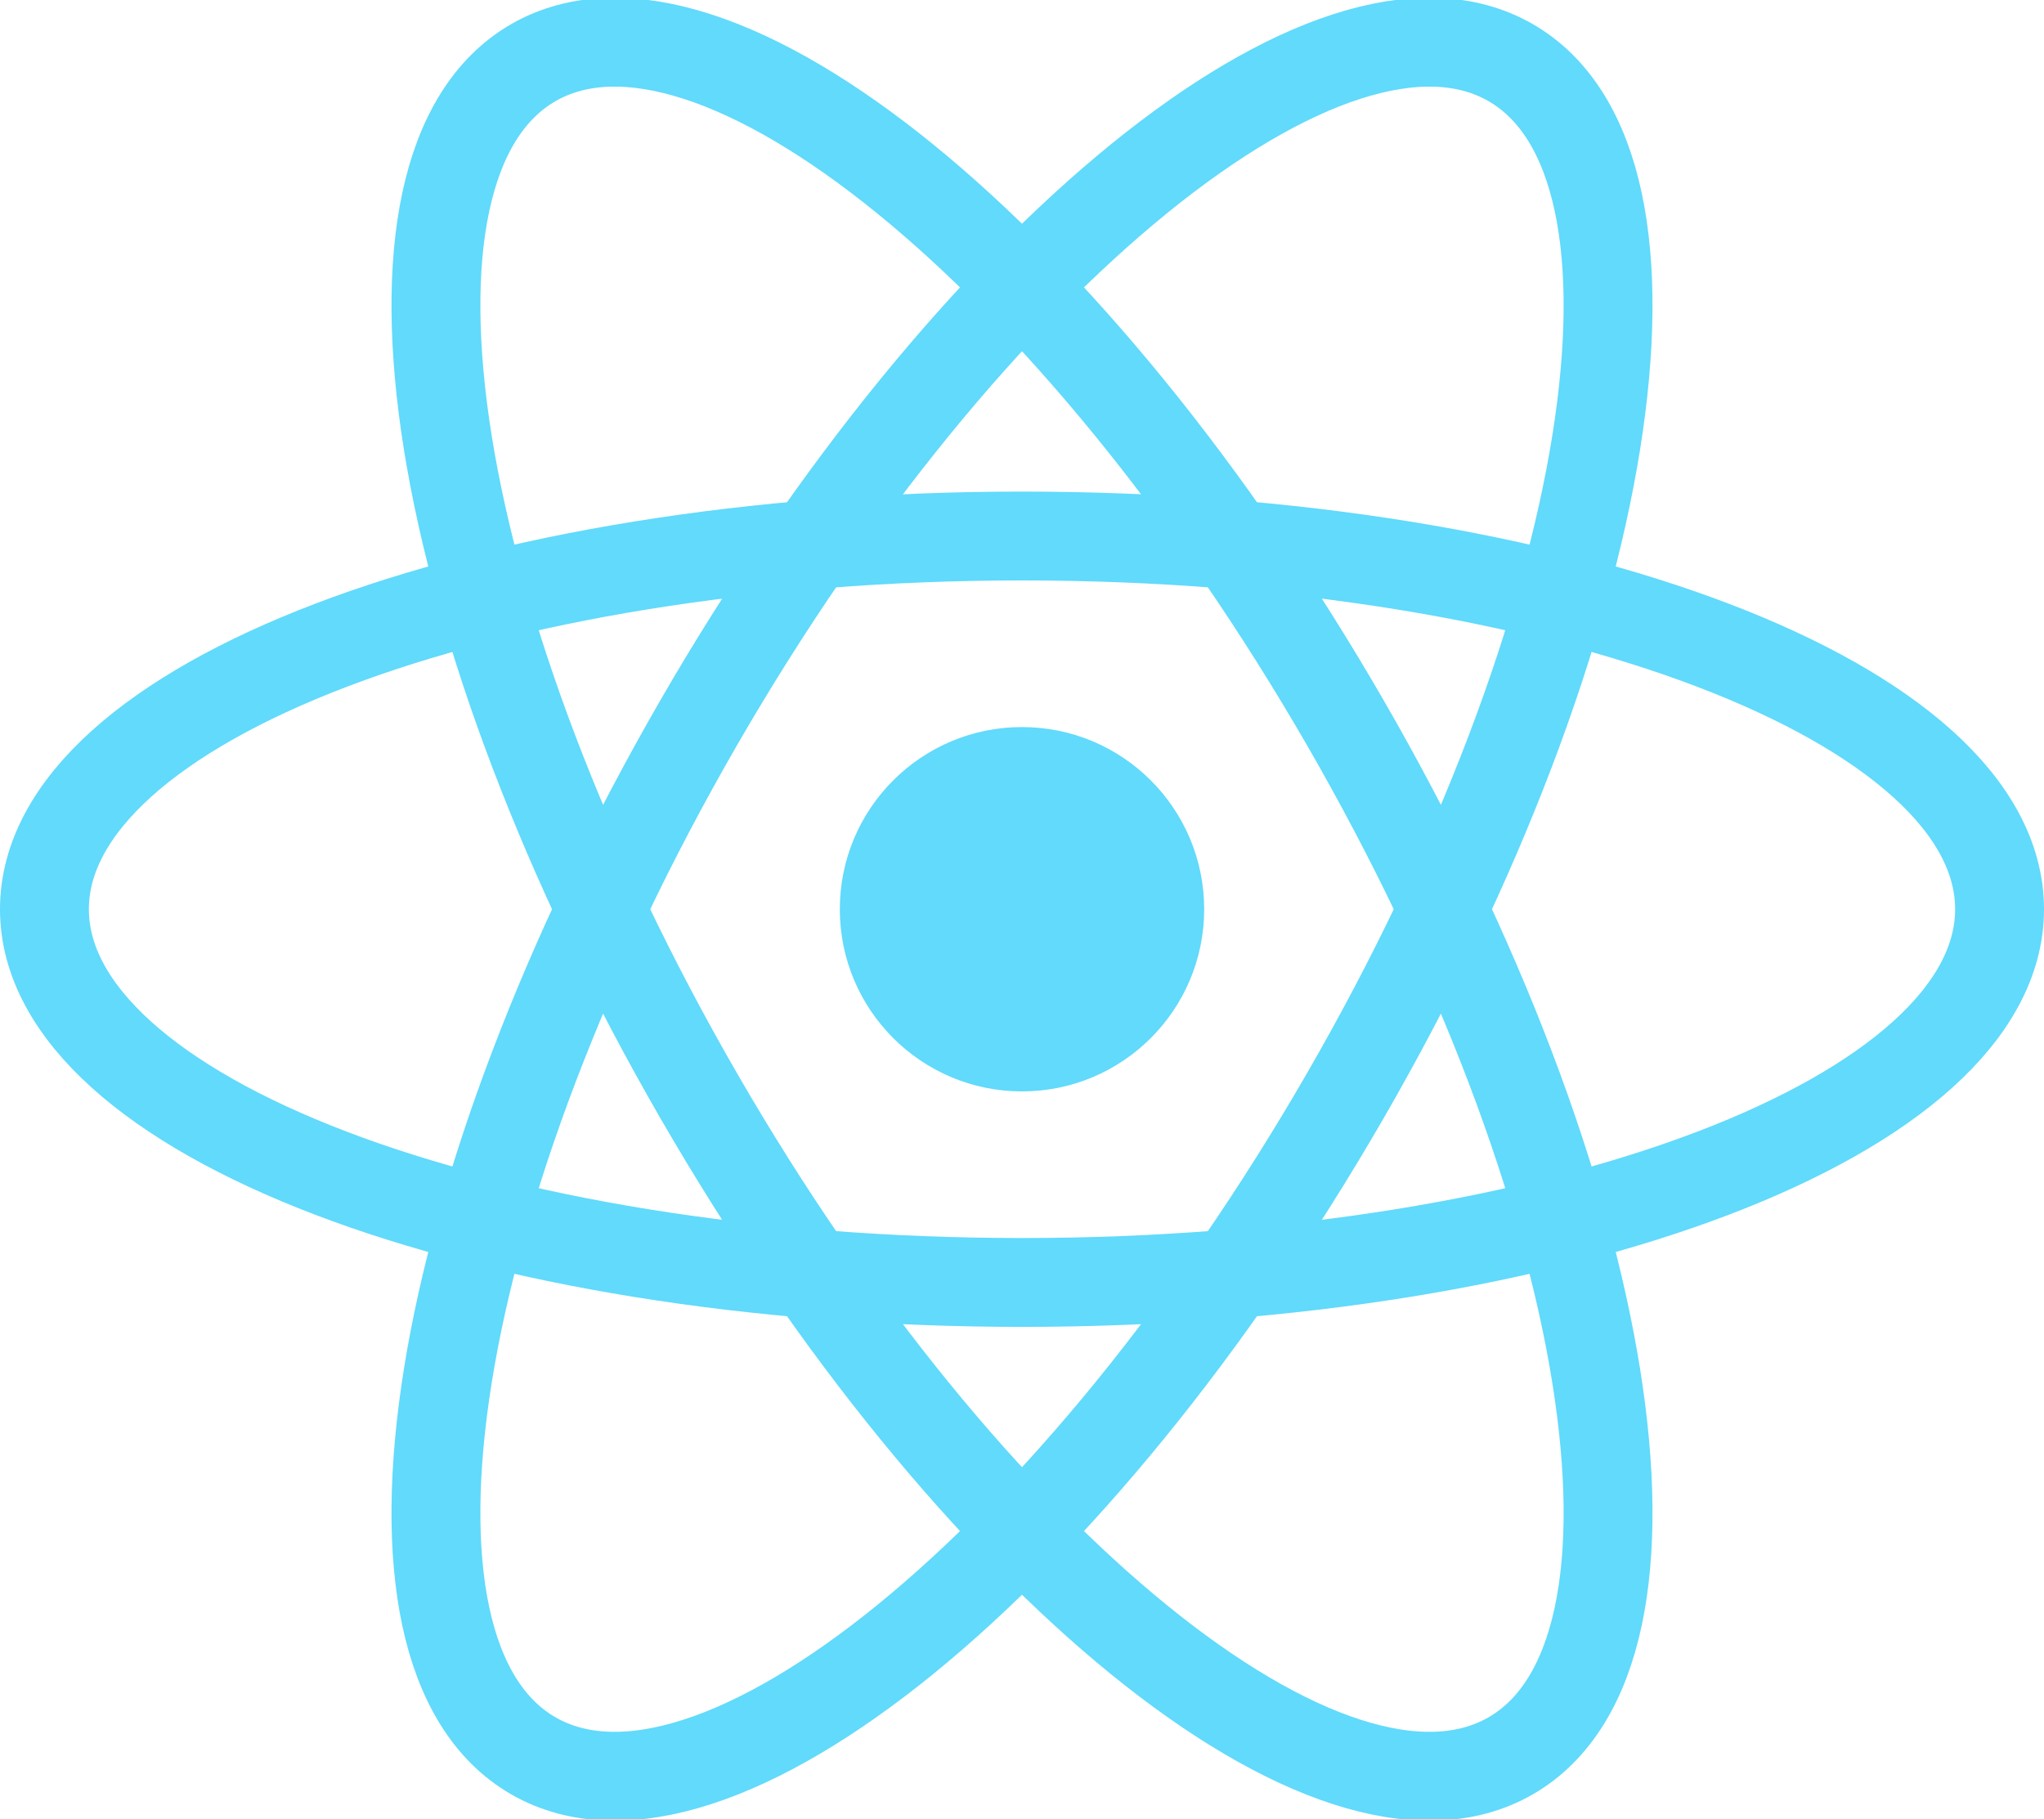
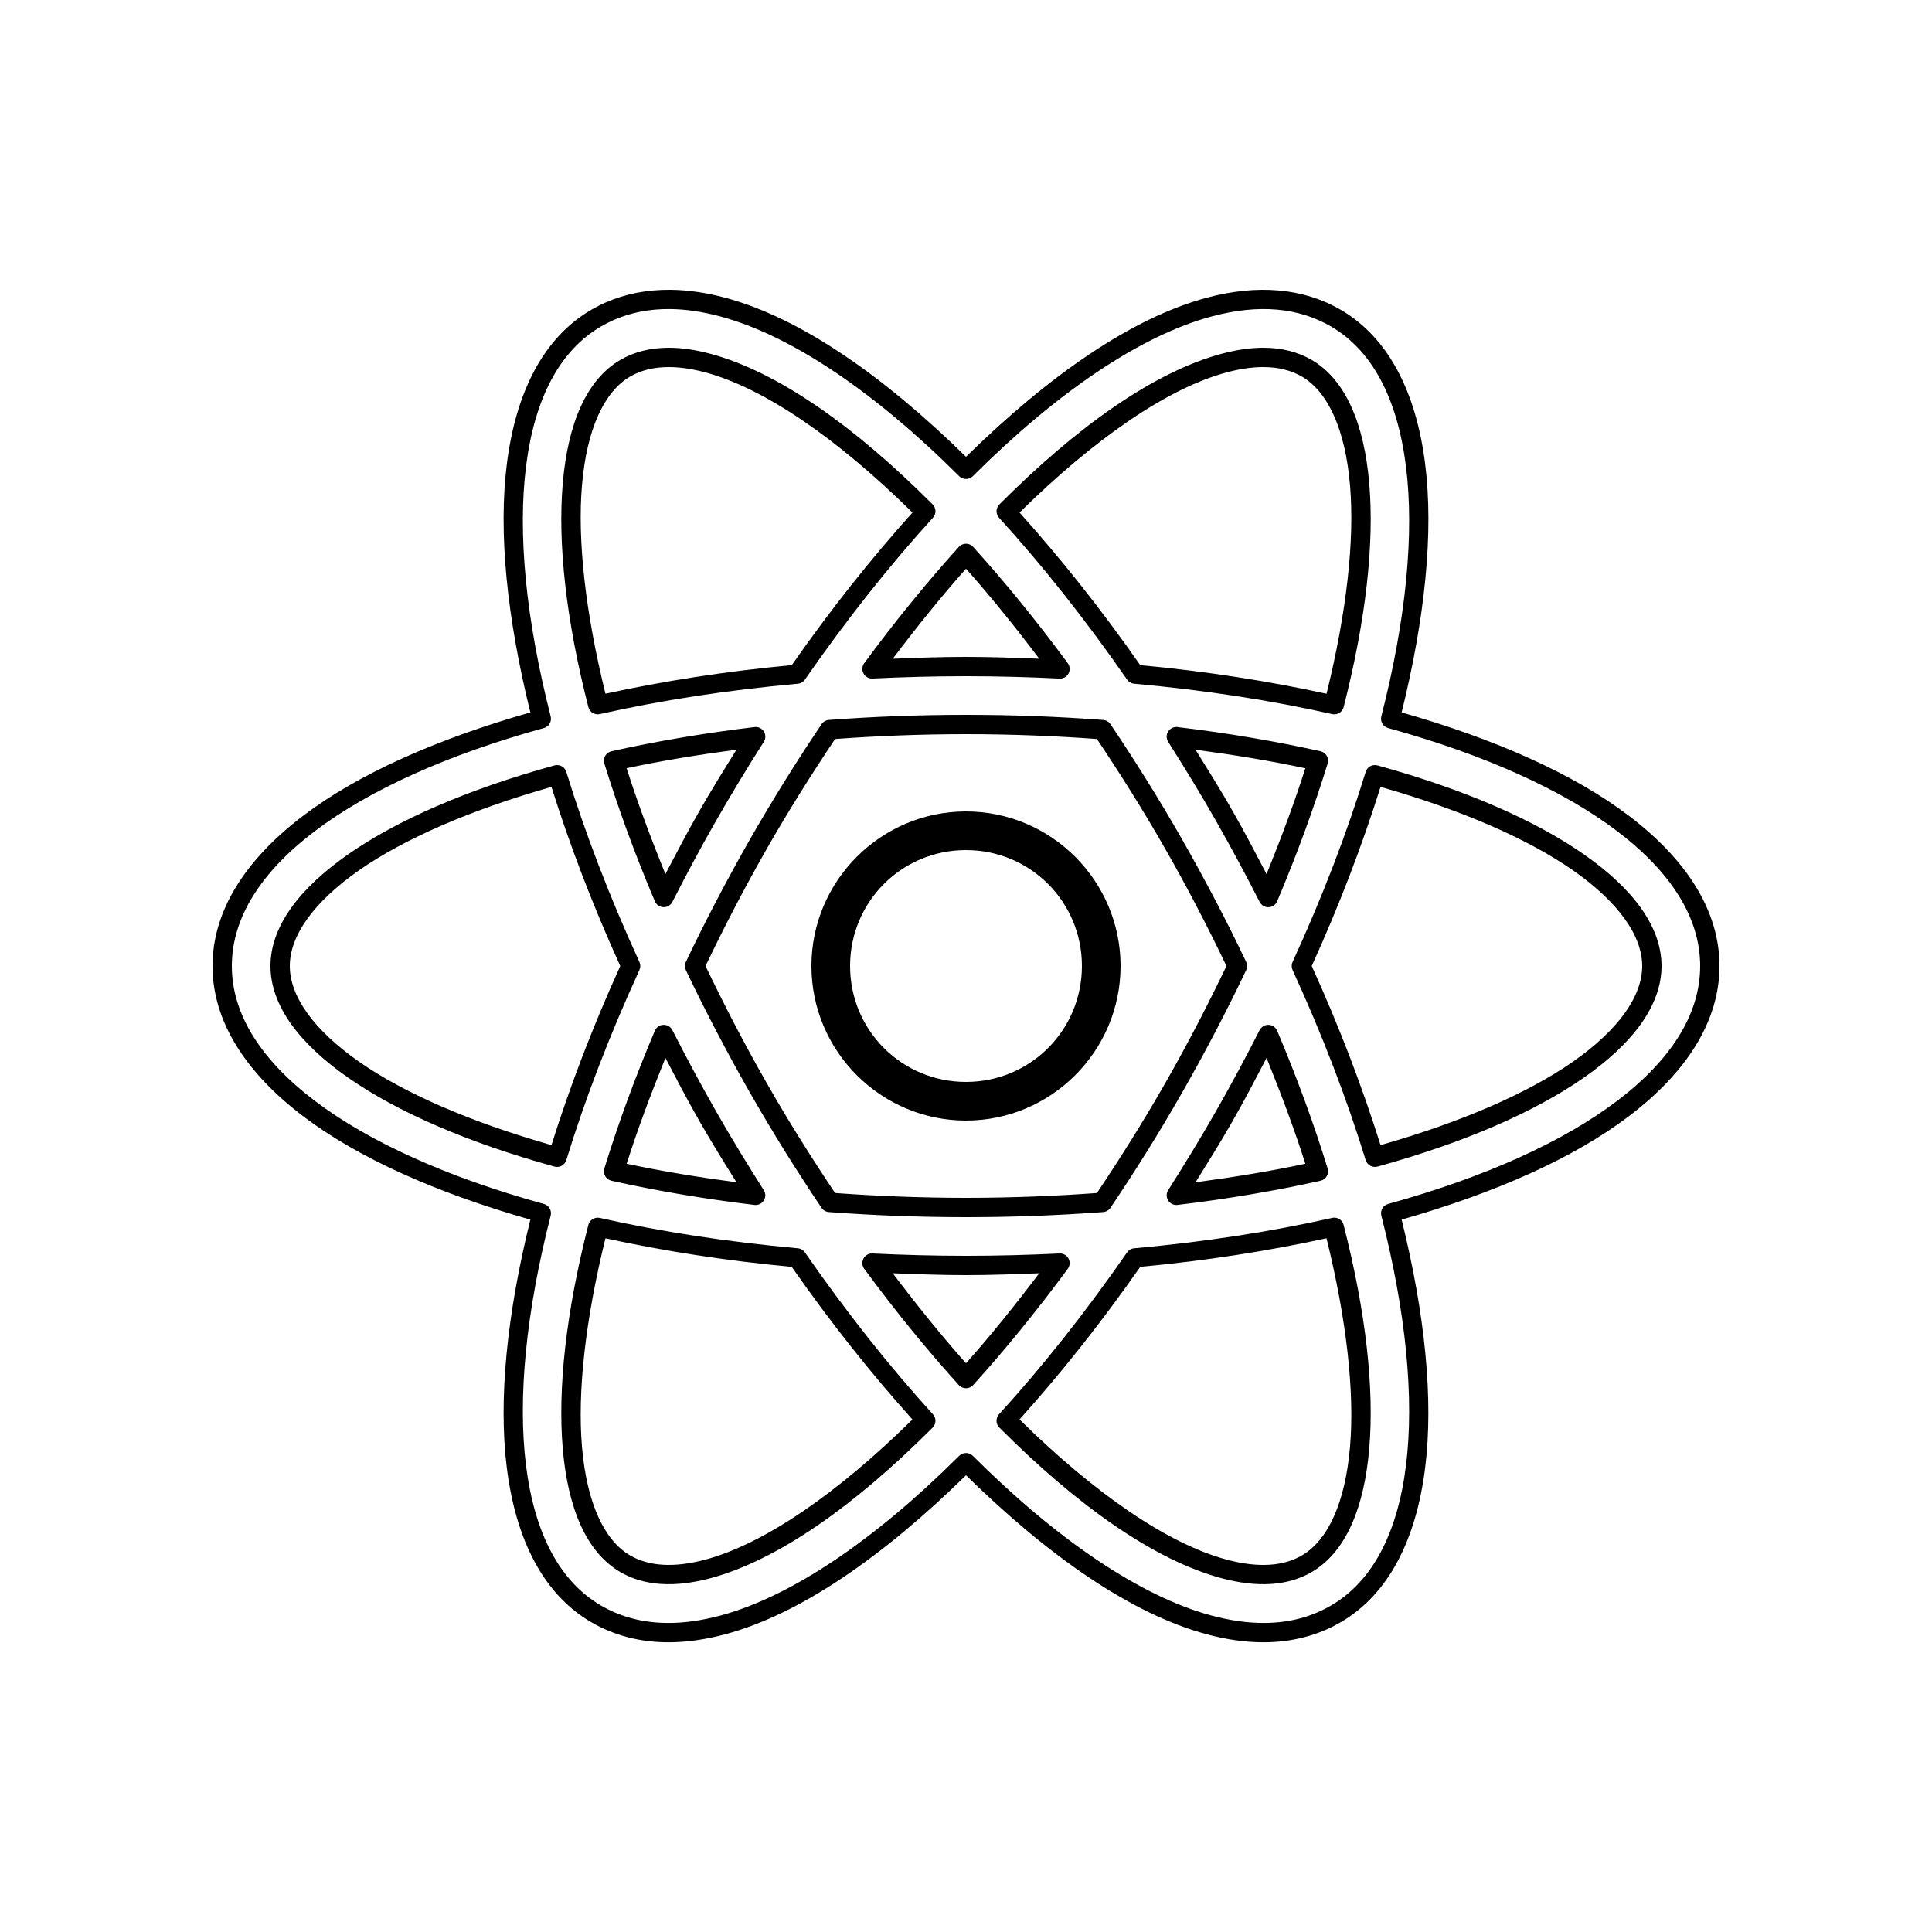
- <svg xmlns="http://www.w3.org/2000/svg" viewBox="-11.5 -10.232 23 20.463">
-   <circle cx="0" cy="0" r="2.05" fill="#61dafb" />
-   <g stroke="#61dafb" stroke-width="1" fill="none">
-     <ellipse rx="11" ry="4.2" />
-     <ellipse rx="11" ry="4.2" transform="rotate(60)" />
-     <ellipse rx="11" ry="4.2" transform="rotate(120)" />
-   </g>
+ <svg xmlns="http://www.w3.org/2000/svg" viewBox="0 0 100 100" width="100px" height="100px">
+   <path d="M 34.699 15 C 34.398 14.997 34.102 15.009 33.811 15.035 C 32.647 15.138 31.568 15.472 30.594 16.041 C 28.113 17.49 26.701 20.322 26.236 23.998 C 25.786 27.559 26.241 31.976 27.451 36.875 C 22.6 38.256 18.546 40.057 15.689 42.225 C 12.74 44.463 11 47.111 11 50 C 11 52.889 12.741 55.537 15.689 57.775 C 18.546 59.943 22.6 61.745 27.451 63.127 C 26.241 68.025 25.786 72.441 26.236 76.002 C 26.701 79.678 28.113 82.51 30.594 83.959 C 31.784 84.654 33.135 85.005 34.602 85.004 C 35.534 85.004 36.515 84.864 37.537 84.59 C 41.392 83.557 45.683 80.594 50 76.359 C 54.317 80.594 58.608 83.557 62.463 84.59 C 63.485 84.864 64.466 85.004 65.398 85.004 C 66.864 85.004 68.216 84.655 69.406 83.959 C 71.887 82.51 73.297 79.678 73.762 76.002 C 74.211 72.441 73.758 68.025 72.549 63.127 C 77.4 61.745 81.454 59.943 84.311 57.775 C 87.259 55.537 89 52.889 89 50 C 89 47.111 87.26 44.463 84.311 42.225 C 81.454 40.057 77.4 38.256 72.549 36.875 C 73.759 31.977 74.214 27.561 73.764 24 C 73.299 20.324 71.887 17.49 69.406 16.041 C 67.457 14.903 65.09 14.707 62.463 15.41 C 58.608 16.442 54.317 19.408 50 23.643 C 45.683 19.408 41.392 16.443 37.537 15.41 C 36.552 15.146 35.603 15.008 34.699 15 z M 34.695 15.996 C 35.502 16.006 36.362 16.132 37.277 16.377 C 40.953 17.362 45.284 20.294 49.646 24.646 A 0.5 0.5 0 0 0 50.354 24.646 C 54.717 20.294 59.048 17.361 62.723 16.377 C 65.164 15.724 67.212 15.917 68.902 16.904 C 71.035 18.15 72.33 20.634 72.771 24.125 C 73.213 27.616 72.778 32.073 71.498 37.078 A 0.5 0.5 0 0 0 71.85 37.684 C 76.829 39.056 80.906 40.897 83.705 43.021 C 86.504 45.146 88 47.513 88 50 C 88 52.487 86.504 54.854 83.705 56.979 C 80.906 59.103 76.829 60.943 71.85 62.316 A 0.5 0.5 0 0 0 71.498 62.922 C 72.778 67.927 73.212 72.386 72.771 75.877 C 72.331 79.368 71.035 81.85 68.902 83.096 C 67.869 83.7 66.708 84.004 65.398 84.004 C 64.565 84.004 63.672 83.877 62.723 83.623 L 62.723 83.625 C 59.047 82.64 54.716 79.706 50.354 75.354 A 0.5 0.5 0 0 0 49.646 75.354 C 45.284 79.706 40.953 82.64 37.277 83.625 L 37.277 83.623 C 36.328 83.877 35.435 84.004 34.602 84.004 C 33.292 84.005 32.131 83.699 31.098 83.096 C 28.965 81.85 27.67 79.368 27.229 75.877 C 26.787 72.386 27.222 67.929 28.502 62.924 A 0.5 0.5 0 0 0 28.15 62.316 C 23.171 60.943 19.094 59.103 16.295 56.979 C 13.496 54.854 12 52.487 12 50 C 12 47.513 13.496 45.146 16.295 43.021 C 19.094 40.897 23.171 39.056 28.15 37.684 A 0.5 0.5 0 0 0 28.502 37.078 C 27.222 32.072 26.787 27.616 27.229 24.125 C 27.67 20.634 28.965 18.15 31.098 16.904 C 31.943 16.41 32.878 16.116 33.906 16.025 C 34.163 16.003 34.426 15.993 34.695 15.996 z M 34.615 18 C 33.681 18 32.832 18.207 32.105 18.631 C 30.343 19.66 29.39 21.946 29.127 25.031 C 28.864 28.117 29.292 32.063 30.453 36.598 A 0.5 0.5 0 0 0 31.047 36.961 C 34.195 36.252 37.638 35.719 41.297 35.389 A 0.5 0.5 0 0 0 41.662 35.176 C 43.81 32.08 46.043 29.262 48.289 26.799 A 0.5 0.5 0 0 0 48.273 26.107 C 44.22 22.045 40.242 19.242 36.76 18.309 C 36.002 18.107 35.286 18 34.615 18 z M 65.385 18 C 64.713 18 63.999 18.107 63.24 18.309 C 59.758 19.242 55.78 22.047 51.727 26.109 A 0.5 0.5 0 0 0 51.711 26.799 C 53.957 29.263 56.19 32.079 58.338 35.176 A 0.5 0.5 0 0 0 58.703 35.389 C 62.362 35.719 65.804 36.252 68.953 36.961 A 0.5 0.5 0 0 0 69.547 36.598 C 70.708 32.063 71.136 28.117 70.873 25.031 C 70.61 21.946 69.657 19.66 67.895 18.631 C 67.168 18.206 66.318 18 65.385 18 z M 34.615 19 C 35.18 19 35.812 19.089 36.502 19.273 C 39.587 20.1 43.367 22.725 47.23 26.529 C 45.109 28.889 43.007 31.525 40.982 34.428 C 37.554 34.746 34.334 35.254 31.338 35.906 C 30.288 31.651 29.883 27.931 30.123 25.115 C 30.372 22.195 31.28 20.27 32.609 19.494 C 33.167 19.168 33.827 19 34.615 19 z M 65.385 19 C 66.172 19 66.833 19.169 67.389 19.494 A 0.5 0.5 0 0 0 67.391 19.494 C 68.72 20.271 69.628 22.197 69.877 25.117 C 70.117 27.934 69.712 31.652 68.662 35.908 C 65.666 35.256 62.446 34.746 59.018 34.428 C 56.993 31.524 54.891 28.889 52.77 26.529 C 56.633 22.725 60.414 20.1 63.498 19.273 C 64.189 19.089 64.819 19 65.385 19 z M 49.967 28.145 A 0.5 0.5 0 0 0 49.629 28.309 C 47.981 30.131 46.337 32.147 44.732 34.326 A 0.5 0.5 0 0 0 45.16 35.121 C 46.745 35.044 48.357 35 50 35 C 51.643 35 53.255 35.045 54.84 35.123 A 0.5 0.5 0 0 0 55.268 34.326 C 53.663 32.146 52.019 30.131 50.371 28.309 A 0.5 0.5 0 0 0 49.967 28.145 z M 50 29.436 C 51.274 30.867 52.54 32.442 53.791 34.096 C 52.541 34.047 51.288 34 50 34 C 48.712 34 47.459 34.047 46.209 34.096 C 47.461 32.442 48.726 30.868 50 29.436 z M 50 37 C 47.541 37 45.174 37.094 42.902 37.264 A 0.5 0.5 0 0 0 42.525 37.482 C 41.245 39.386 39.999 41.376 38.812 43.455 C 37.587 45.603 36.487 47.716 35.502 49.785 A 0.5 0.5 0 0 0 35.502 50.217 C 36.487 52.286 37.587 54.4 38.812 56.547 C 39.998 58.625 41.244 60.615 42.523 62.518 A 0.5 0.5 0 0 0 42.902 62.736 C 45.174 62.906 47.541 63 50 63 C 52.459 63 54.827 62.906 57.1 62.736 A 0.5 0.5 0 0 0 57.477 62.518 C 58.756 60.615 60.004 58.625 61.189 56.547 C 62.415 54.4 63.515 52.286 64.5 50.217 A 0.5 0.5 0 0 0 64.5 49.785 C 63.515 47.715 62.415 45.602 61.189 43.455 A 0.5 0.5 0 0 0 61.189 43.453 C 60.003 41.375 58.756 39.385 57.477 37.482 A 0.5 0.5 0 0 0 57.098 37.264 C 54.826 37.094 52.459 37 50 37 z M 39.133 37.629 A 0.5 0.5 0 0 0 39.055 37.633 C 36.416 37.948 33.942 38.374 31.65 38.885 A 0.5 0.5 0 0 0 31.281 39.52 C 31.981 41.789 32.847 44.174 33.895 46.65 A 0.5 0.5 0 0 0 34.801 46.684 C 35.514 45.284 36.267 43.875 37.074 42.463 A 0.5 0.5 0 0 0 37.076 42.463 C 37.872 41.068 38.695 39.717 39.535 38.396 A 0.5 0.5 0 0 0 39.133 37.629 z M 60.895 37.629 A 0.5 0.5 0 0 0 60.846 37.631 A 0.5 0.5 0 0 0 60.465 38.398 C 61.304 39.72 62.13 41.068 62.926 42.463 A 0.5 0.5 0 0 0 62.926 42.465 C 63.732 43.876 64.485 45.283 65.199 46.684 A 0.5 0.5 0 0 0 66.105 46.652 C 67.153 44.175 68.018 41.791 68.719 39.521 A 0.5 0.5 0 0 0 68.352 38.885 C 66.059 38.374 63.584 37.948 60.945 37.633 A 0.5 0.5 0 0 0 60.895 37.629 z M 50 38 C 52.348 38 54.602 38.093 56.777 38.25 C 57.997 40.074 59.189 41.968 60.32 43.949 C 61.491 46.001 62.534 48.02 63.482 50 C 62.534 51.98 61.491 53.999 60.32 56.051 C 59.19 58.032 57.997 59.926 56.777 61.75 C 54.602 61.907 52.347 62 50 62 C 47.652 62 45.397 61.907 43.223 61.75 C 42.003 59.926 40.81 58.032 39.68 56.051 C 38.509 53.999 37.466 51.98 36.518 50 C 37.466 48.021 38.509 46.002 39.68 43.949 C 40.811 41.967 42.004 40.074 43.225 38.25 C 45.399 38.093 47.653 38 50 38 z M 38.121 38.803 C 37.474 39.841 36.828 40.879 36.207 41.967 C 35.579 43.064 35.01 44.153 34.441 45.242 C 33.676 43.359 32.99 41.518 32.434 39.764 C 34.213 39.382 36.129 39.069 38.121 38.803 z M 61.879 38.805 C 63.87 39.071 65.784 39.384 67.564 39.766 C 67.007 41.52 66.321 43.359 65.557 45.242 C 64.989 44.154 64.421 43.065 63.795 41.969 C 63.174 40.88 62.525 39.842 61.879 38.805 z M 28.822 39.6 A 0.5 0.5 0 0 0 28.703 39.617 C 24.197 40.858 20.567 42.447 18.031 44.213 C 15.496 45.979 14 47.952 14 50 C 14 52.048 15.496 54.021 18.031 55.787 C 20.567 57.553 24.197 59.141 28.703 60.383 A 0.5 0.5 0 0 0 29.312 60.047 C 30.274 56.911 31.539 53.605 33.096 50.209 A 0.5 0.5 0 0 0 33.096 49.791 C 31.539 46.395 30.274 43.089 29.312 39.953 A 0.5 0.5 0 0 0 28.822 39.6 z M 71.148 39.6 A 0.5 0.5 0 0 0 70.688 39.953 C 69.726 43.088 68.461 46.395 66.904 49.791 A 0.5 0.5 0 0 0 66.904 50.209 C 68.461 53.605 69.726 56.911 70.688 60.047 A 0.5 0.5 0 0 0 71.297 60.383 C 75.803 59.141 79.433 57.553 81.969 55.787 C 84.504 54.021 86 52.048 86 50 C 86 47.952 84.504 45.979 81.969 44.213 C 79.433 42.447 75.803 40.859 71.297 39.617 A 0.5 0.5 0 0 0 71.148 39.6 z M 28.543 40.729 C 29.479 43.705 30.653 46.808 32.105 50 C 30.653 53.192 29.479 56.295 28.543 59.271 C 24.336 58.072 20.916 56.577 18.604 54.967 C 16.205 53.296 15 51.548 15 50 C 15 48.452 16.205 46.704 18.604 45.033 C 20.916 43.423 24.336 41.928 28.543 40.729 z M 71.457 40.729 C 75.664 41.928 79.084 43.423 81.396 45.033 C 83.795 46.703 85 48.452 85 50 C 85 51.548 83.795 53.296 81.396 54.967 C 79.084 56.577 75.664 58.072 71.457 59.271 C 70.521 56.295 69.347 53.192 67.895 50 C 69.347 46.808 70.521 43.704 71.457 40.729 z M 50 42 C 45.594 42 42 45.594 42 50 C 42 54.406 45.594 58 50 58 C 54.406 58 58 54.406 58 50 C 58 45.594 54.406 42 50 42 z M 50 44 C 53.326 44 56 46.674 56 50 C 56 53.326 53.326 56 50 56 C 46.674 56 44 53.326 44 50 C 44 46.674 46.674 44 50 44 z M 34.355 53.045 A 0.5 0.5 0 0 0 33.895 53.35 C 32.847 55.825 31.982 58.21 31.281 60.479 A 0.5 0.5 0 0 0 31.648 61.115 C 33.94 61.626 36.415 62.052 39.053 62.367 A 0.5 0.5 0 0 0 39.533 61.602 C 38.694 60.282 37.869 58.933 37.072 57.537 C 36.267 56.126 35.514 54.718 34.801 53.318 A 0.5 0.5 0 0 0 34.355 53.045 z M 65.629 53.045 A 0.5 0.5 0 0 0 65.199 53.318 C 64.486 54.718 63.732 56.126 62.926 57.537 C 62.13 58.931 61.304 60.28 60.465 61.602 A 0.5 0.5 0 0 0 60.945 62.367 C 63.584 62.052 66.058 61.626 68.35 61.115 A 0.5 0.5 0 0 0 68.719 60.479 C 68.018 58.21 67.153 55.826 66.105 53.35 A 0.5 0.5 0 0 0 65.629 53.045 z M 34.443 54.76 C 35.011 55.848 35.58 56.938 36.205 58.033 C 36.827 59.121 37.473 60.159 38.119 61.195 C 36.129 60.929 34.215 60.616 32.436 60.234 C 32.993 58.481 33.679 56.641 34.443 54.76 z M 65.557 54.76 C 66.321 56.642 67.007 58.481 67.564 60.234 C 65.786 60.616 63.871 60.929 61.881 61.195 C 62.527 60.158 63.174 59.12 63.795 58.033 C 64.421 56.937 64.989 55.848 65.557 54.76 z M 69.07 63.025 A 0.5 0.5 0 0 0 68.951 63.039 C 65.803 63.748 62.362 64.281 58.703 64.611 A 0.5 0.5 0 0 0 58.338 64.824 C 56.19 67.921 53.957 70.738 51.711 73.201 A 0.5 0.5 0 0 0 51.727 73.893 C 55.78 77.955 59.758 80.758 63.24 81.691 C 65.056 82.176 66.646 82.098 67.895 81.369 C 69.657 80.34 70.61 78.054 70.873 74.969 C 71.136 71.883 70.707 67.938 69.545 63.402 A 0.5 0.5 0 0 0 69.07 63.025 z M 30.949 63.027 A 0.5 0.5 0 0 0 30.453 63.402 C 29.292 67.937 28.864 71.883 29.127 74.969 C 29.39 78.054 30.343 80.34 32.105 81.369 A 0.5 0.5 0 0 0 32.107 81.371 C 33.356 82.098 34.945 82.175 36.76 81.691 C 40.242 80.758 44.221 77.954 48.273 73.893 A 0.5 0.5 0 0 0 48.289 73.203 C 46.043 70.738 43.81 67.921 41.662 64.824 A 0.5 0.5 0 0 0 41.297 64.611 C 37.639 64.281 34.195 63.748 31.047 63.039 A 0.5 0.5 0 0 0 30.949 63.027 z M 68.66 64.092 C 69.711 68.348 70.117 72.068 69.877 74.885 C 69.628 77.806 68.72 79.729 67.391 80.506 C 66.433 81.065 65.15 81.168 63.498 80.727 C 60.413 79.9 56.633 77.275 52.77 73.471 C 54.891 71.111 56.993 68.476 59.018 65.572 C 62.446 65.254 65.665 64.744 68.66 64.092 z M 31.338 64.094 C 34.334 64.746 37.553 65.254 40.98 65.572 C 43.005 68.476 45.107 71.112 47.229 73.473 C 43.366 77.276 39.587 79.9 36.502 80.727 C 34.851 81.167 33.567 81.063 32.609 80.506 C 31.28 79.729 30.372 77.805 30.123 74.885 C 29.883 72.069 30.288 68.349 31.338 64.094 z M 45.109 64.879 A 0.5 0.5 0 0 0 44.732 65.674 C 46.337 67.854 47.981 69.869 49.629 71.691 A 0.5 0.5 0 0 0 50.371 71.691 C 52.019 69.868 53.663 67.853 55.268 65.674 A 0.5 0.5 0 0 0 54.84 64.879 C 53.255 64.956 51.643 65 50 65 C 48.357 65 46.745 64.956 45.16 64.879 A 0.5 0.5 0 0 0 45.109 64.879 z M 46.209 65.904 C 47.459 65.952 48.712 66 50 66 C 51.288 66 52.541 65.953 53.791 65.904 C 52.539 67.558 51.274 69.132 50 70.564 C 48.726 69.132 47.461 67.558 46.209 65.904 z" />
</svg>
